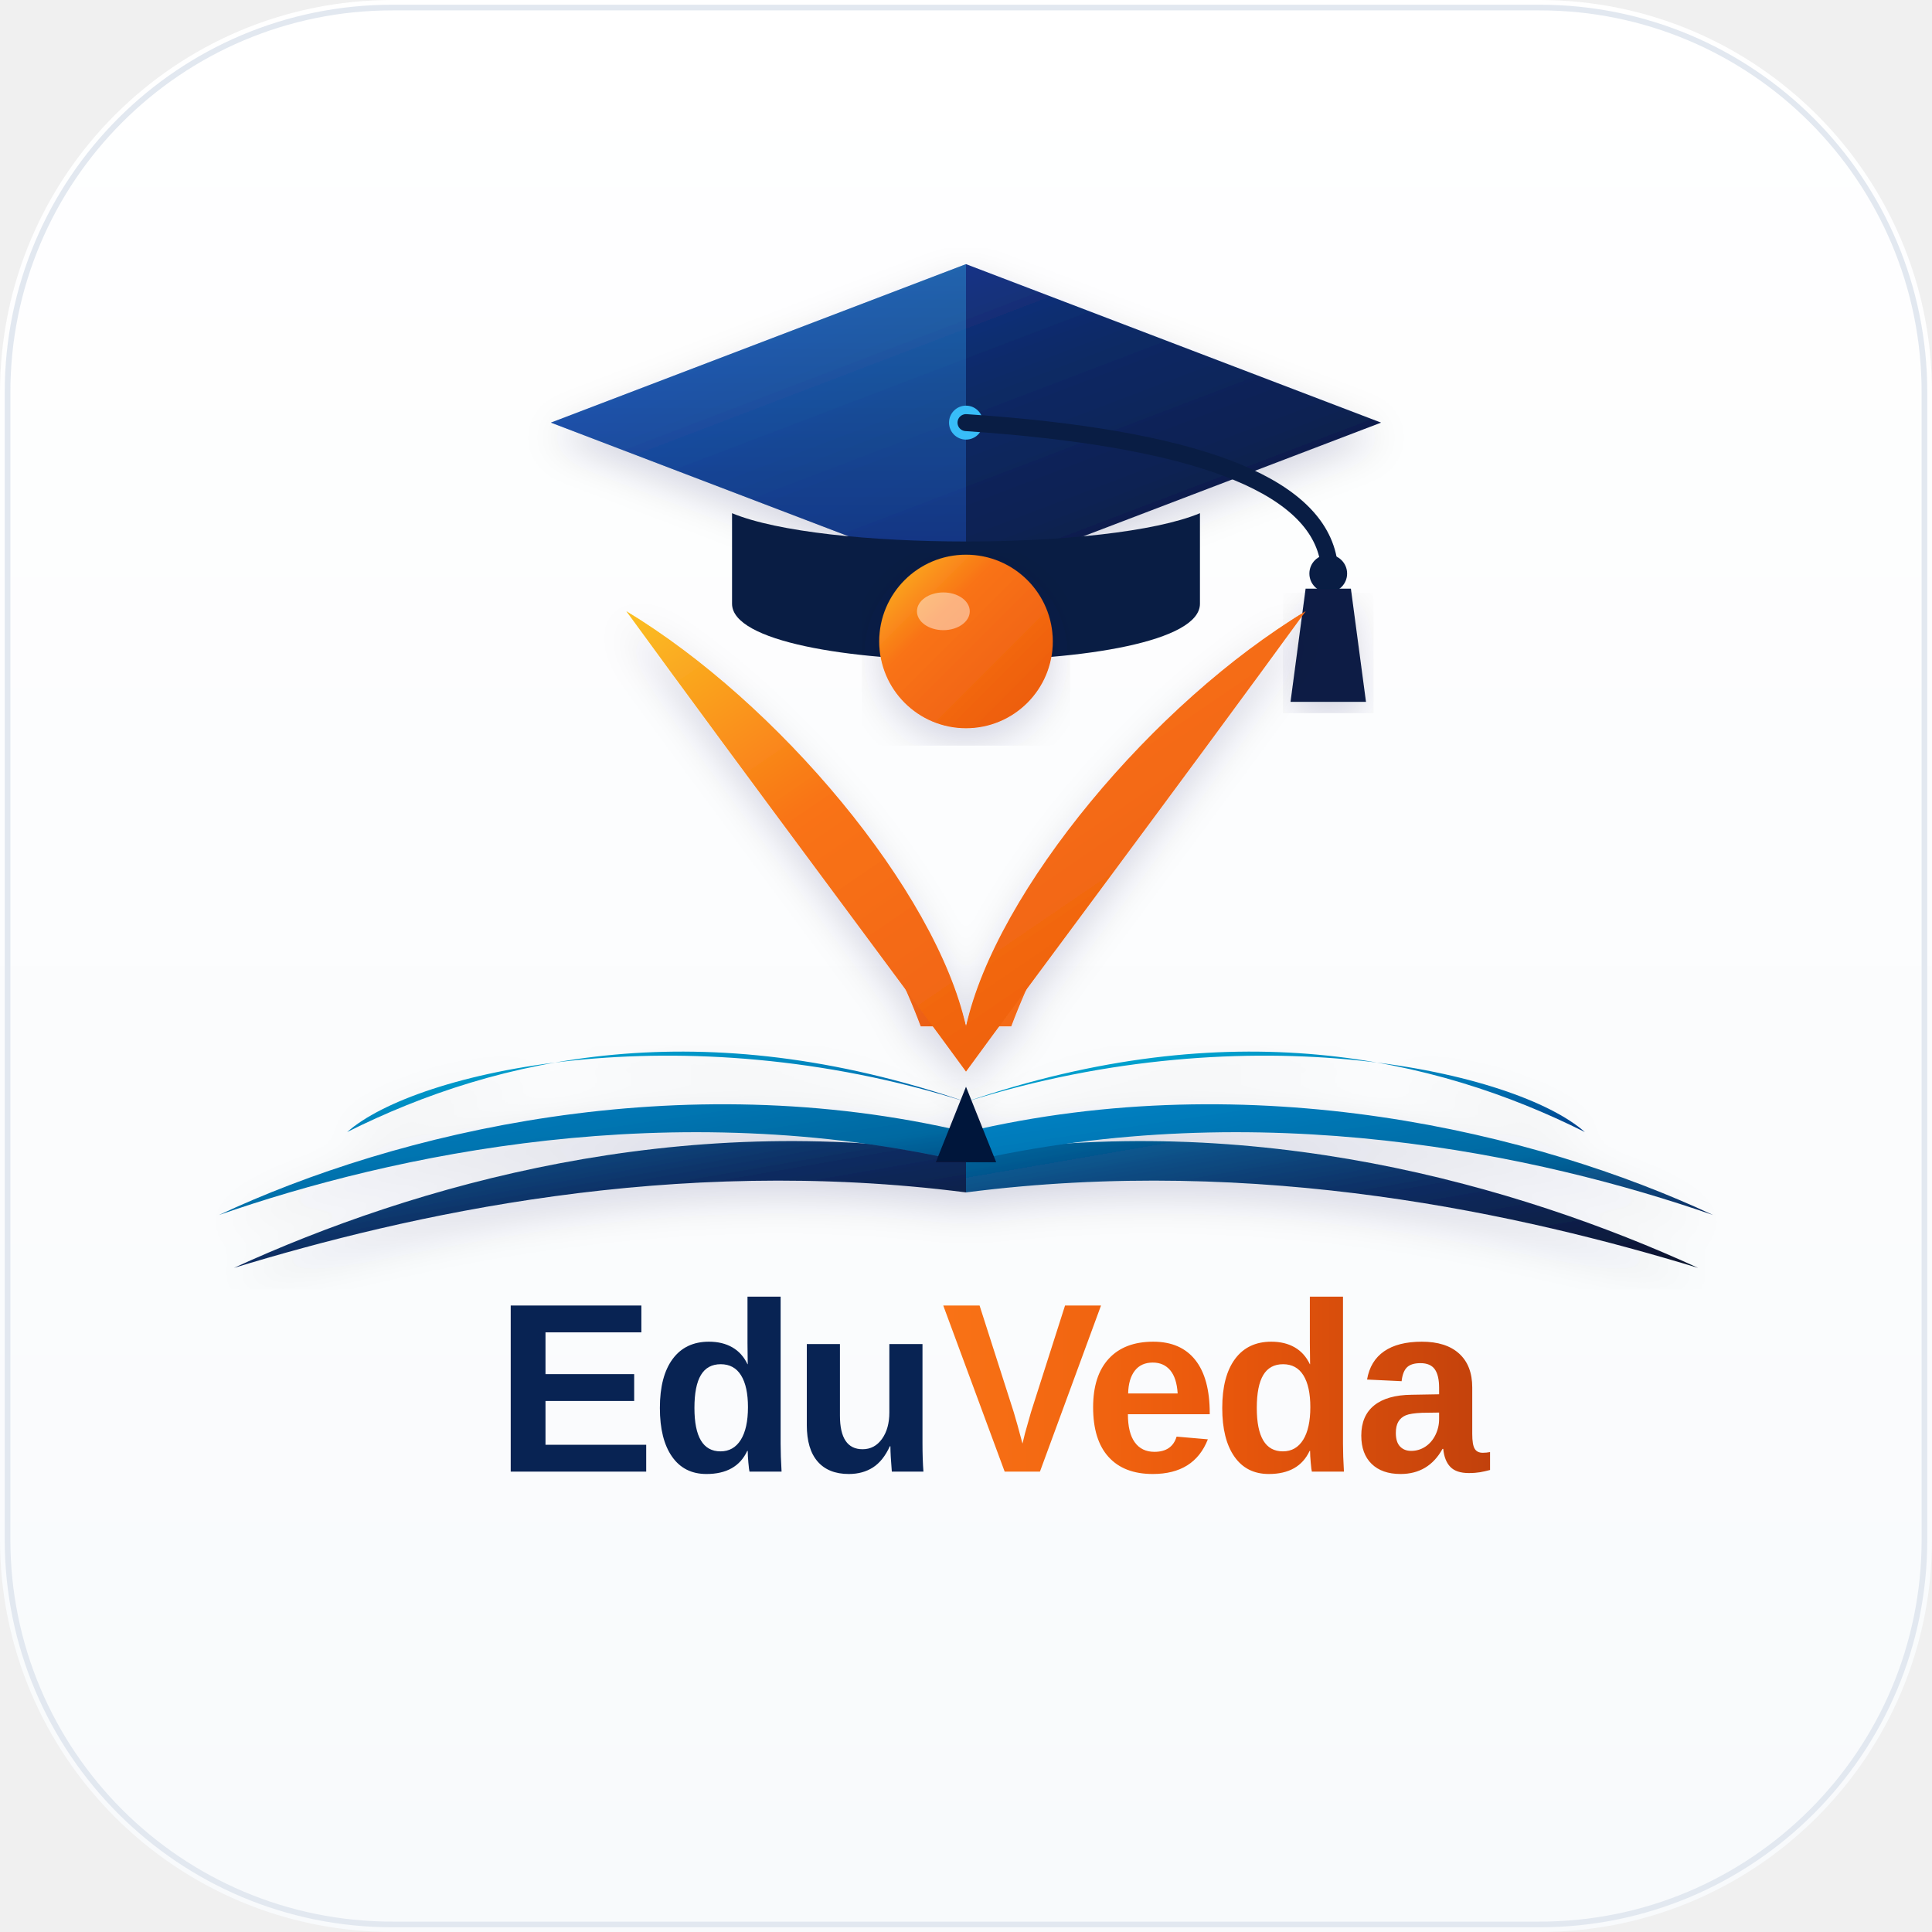
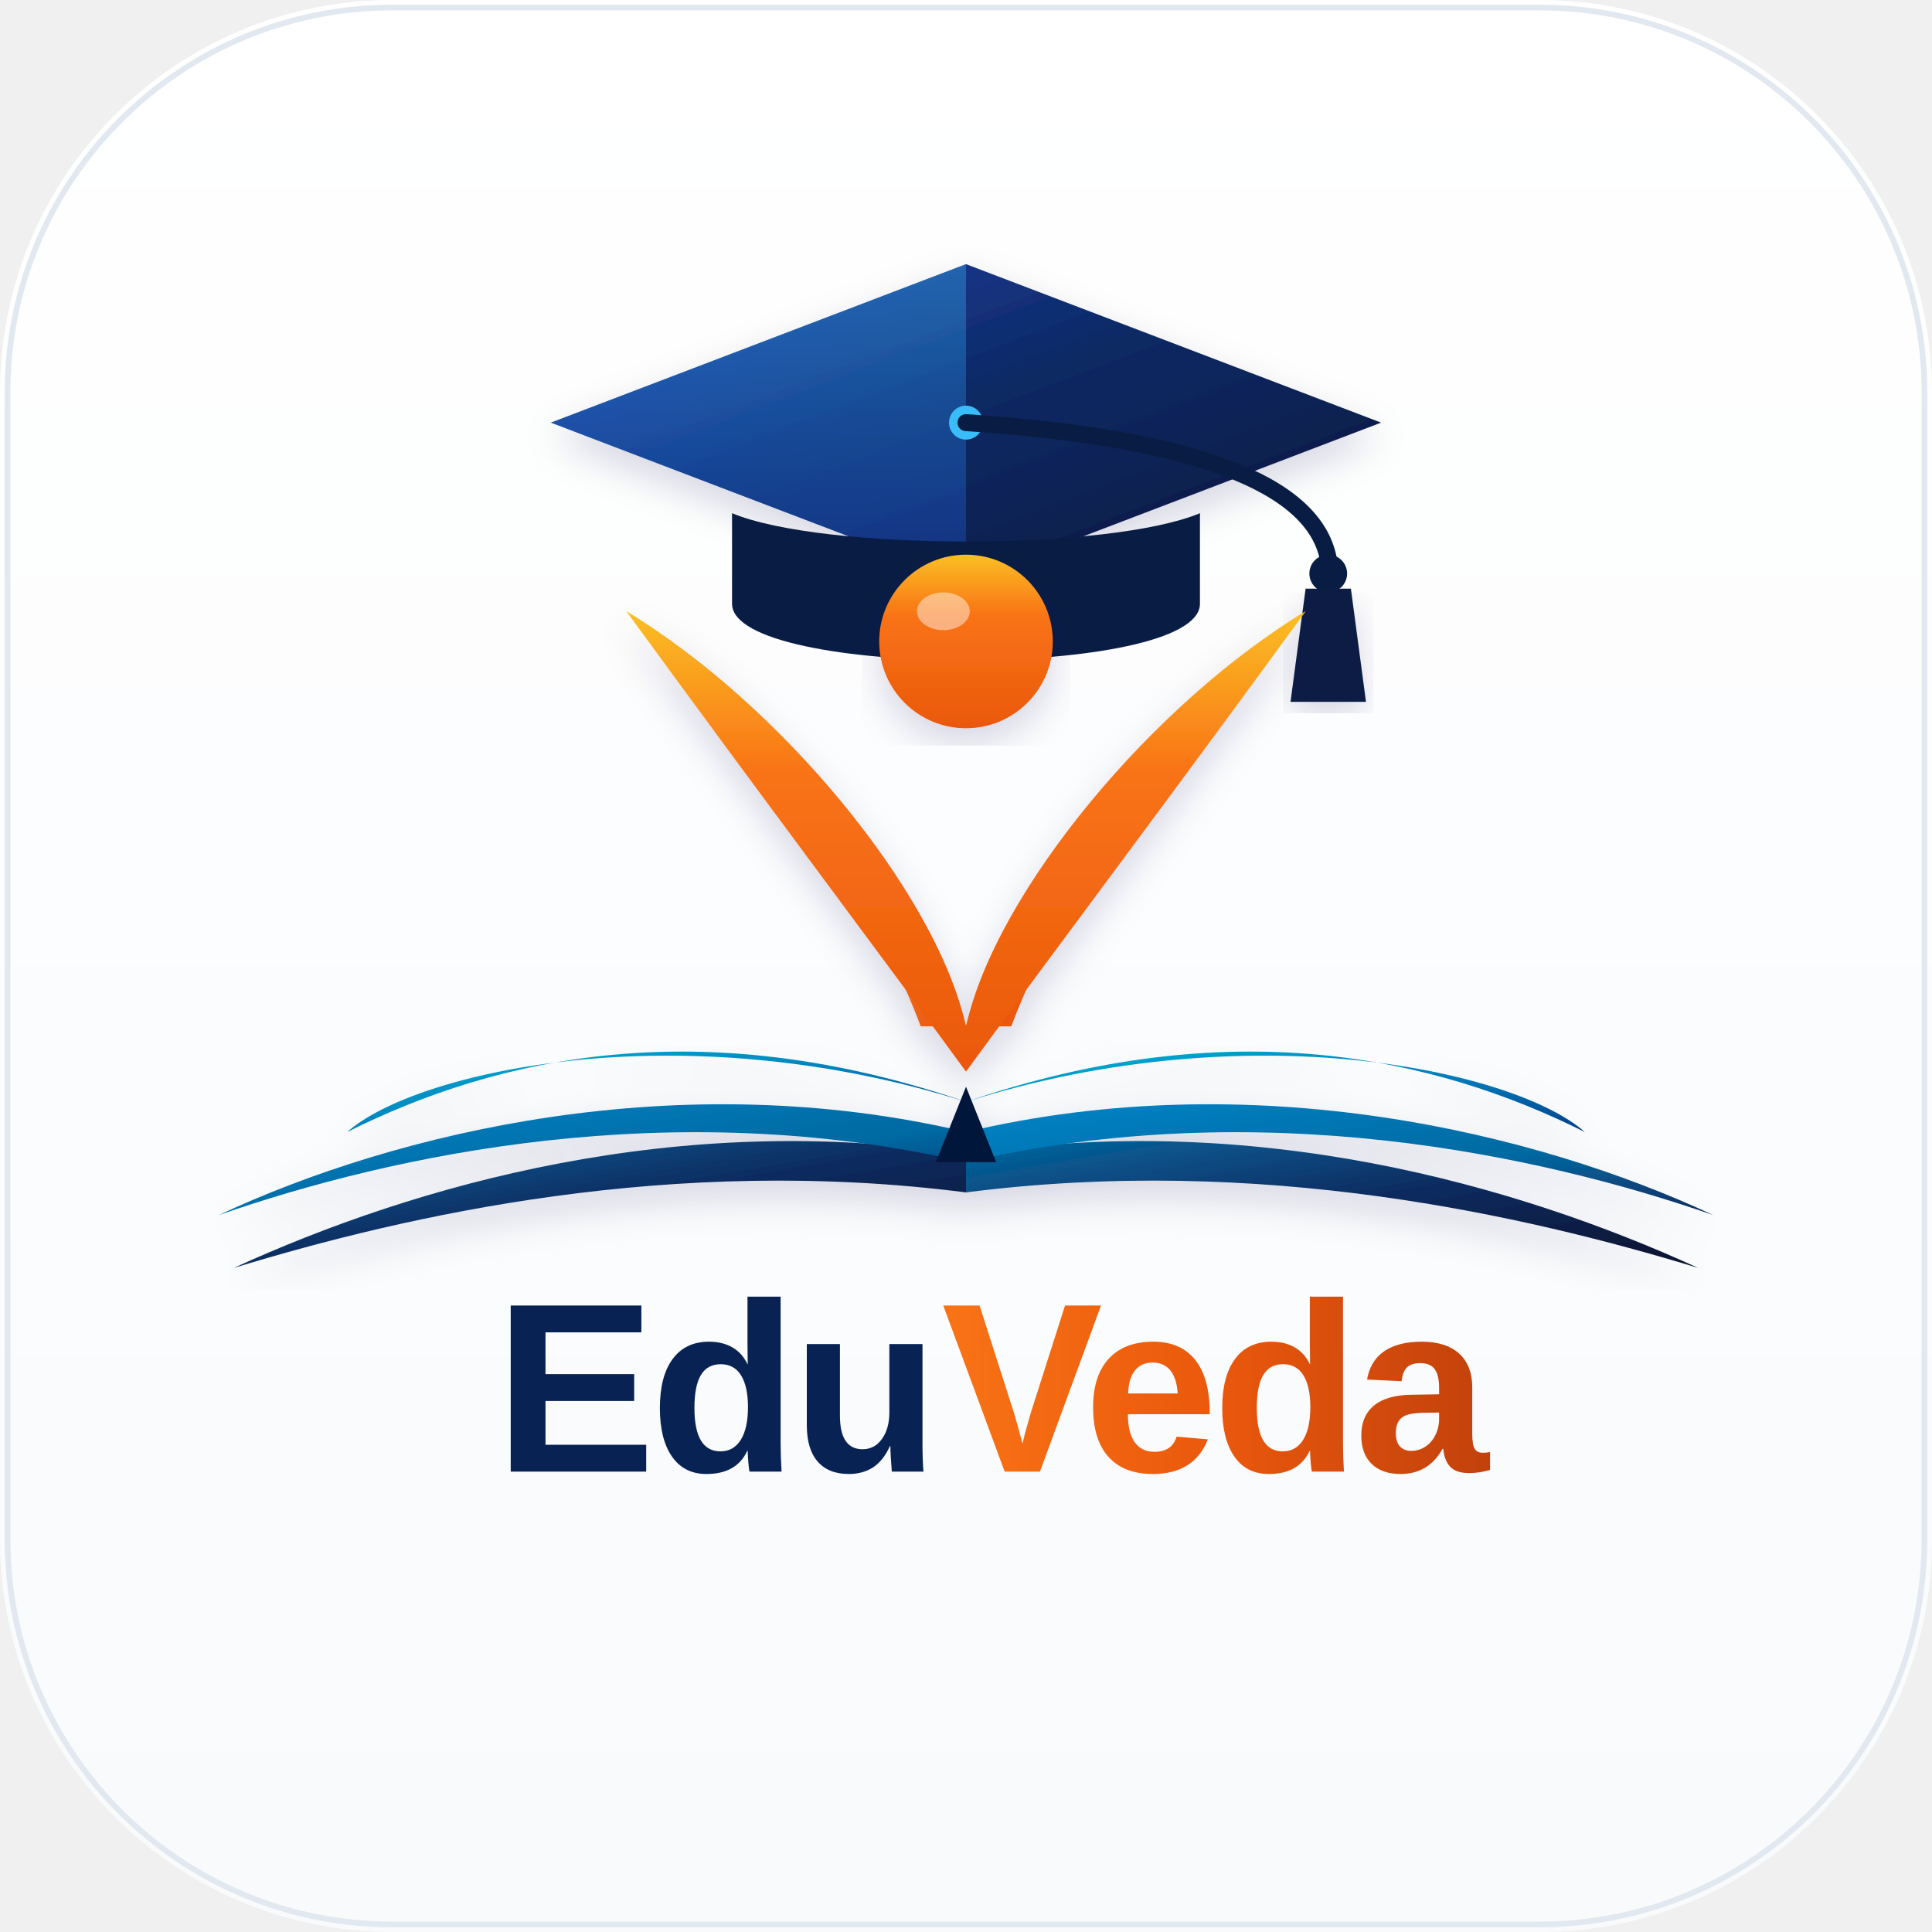
<svg xmlns="http://www.w3.org/2000/svg" viewBox="0 0 512 512" width="512" height="512">
  <defs>
    <linearGradient id="cardBg" x1="0%" y1="0%" x2="0%" y2="100%">
      <stop offset="0%" stop-color="#ffffff" />
      <stop offset="100%" stop-color="#f8fafc" />
    </linearGradient>
    <linearGradient id="capGradient" x1="0%" y1="0%" x2="100%" y2="100%">
      <stop offset="0%" stop-color="#1e40af" />
      <stop offset="45%" stop-color="#0e2a66" />
      <stop offset="100%" stop-color="#06163a" />
    </linearGradient>
    <linearGradient id="capHighlight" x1="0%" y1="0%" x2="0%" y2="100%">
      <stop offset="0%" stop-color="#38bdf8" />
      <stop offset="100%" stop-color="#1d4ed8" />
    </linearGradient>
-     <linearGradient id="orangeStudent" x1="0%" y1="0%" x2="100%" y2="100%">
+     <linearGradient id="orangeStudent" x1="0%" y1="0%" x2="0%" y2="100%">
      <stop offset="0%" stop-color="#fbbf24" />
      <stop offset="35%" stop-color="#f97316" />
      <stop offset="100%" stop-color="#ea580c" />
    </linearGradient>
    <linearGradient id="orangeBodyLight" x1="0%" y1="0%" x2="100%" y2="100%">
      <stop offset="0%" stop-color="#fde047" />
      <stop offset="50%" stop-color="#fb923c" />
      <stop offset="100%" stop-color="#ea580c" />
    </linearGradient>
    <linearGradient id="bookLayerTop" x1="0%" y1="0%" x2="100%" y2="100%">
      <stop offset="0%" stop-color="#00b4d8" />
      <stop offset="60%" stop-color="#0077b6" />
      <stop offset="100%" stop-color="#023e8a" />
    </linearGradient>
    <linearGradient id="bookLayerMid" x1="0%" y1="0%" x2="100%" y2="100%">
      <stop offset="0%" stop-color="#0284c7" />
      <stop offset="60%" stop-color="#0369a1" />
      <stop offset="100%" stop-color="#0f2b60" />
    </linearGradient>
    <linearGradient id="bookLayerBottom" x1="0%" y1="0%" x2="100%" y2="100%">
      <stop offset="0%" stop-color="#0369a1" />
      <stop offset="50%" stop-color="#0f2b60" />
      <stop offset="100%" stop-color="#06122c" />
    </linearGradient>
    <linearGradient id="textVedaGrad" x1="0%" y1="0%" x2="100%" y2="0%">
      <stop offset="0%" stop-color="#f97316" />
      <stop offset="50%" stop-color="#ea580c" />
      <stop offset="100%" stop-color="#c2410c" />
    </linearGradient>
    <filter id="softCardShadow" x="-10%" y="-10%" width="120%" height="120%">
      <feDropShadow dx="0" dy="8" stdDeviation="12" flood-color="#0f172a" flood-opacity="0.10" />
    </filter>
    <filter id="elementShadow" x="-10%" y="-10%" width="120%" height="120%">
      <feDropShadow dx="0" dy="4" stdDeviation="5" flood-color="#071b4a" flood-opacity="0.16" />
    </filter>
  </defs>
  <rect width="512" height="512" rx="104" fill="url(#cardBg)" />
  <rect x="2" y="2" width="508" height="508" rx="102" fill="none" stroke="#e2e8f0" stroke-width="1.5" />
  <g transform="translate(0, -6)">
    <polygon points="256,76 366,118 256,160 146,118" fill="url(#capGradient)" filter="url(#elementShadow)" />
    <polygon points="256,76 146,118 256,160 256,76" fill="url(#capHighlight)" opacity="0.35" />
    <path d="M 194,142 L 194,166 C 194,186 318,186 318,166 L 318,142 C 294,152 218,152 194,142 Z" fill="#091d44" />
    <circle cx="256" cy="118" r="4.5" fill="#38bdf8" />
    <path d="M 256,118 Q 346,124 352,154" fill="none" stroke="#091d44" stroke-width="4.5" stroke-linecap="round" />
    <circle cx="352" cy="158" r="5" fill="#091d44" />
    <path d="M 346,162 L 358,162 L 362,192 L 342,192 Z" fill="#091d44" filter="url(#elementShadow)" />
    <circle cx="256" cy="176" r="23" fill="url(#orangeStudent)" filter="url(#elementShadow)" />
    <ellipse cx="250" cy="168" rx="7" ry="5" fill="#ffffff" opacity="0.45" />
    <g filter="url(#elementShadow)">
      <path d="M 166,168 C 196,186 244,236 256,278 L 244,278 C 226,230 186,188 166,168 Z" fill="url(#orangeBodyLight)" />
      <path d="M 346,168 C 316,186 268,236 256,278 L 268,278 C 286,230 326,188 346,168 Z" fill="url(#orangeStudent)" />
      <path d="M 166,168 C 206,192 248,242 256,278 C 264,242 306,192 346,168 C 314,212 272,268 256,290 C 240,268 198,212 166,168 Z" fill="url(#orangeStudent)" />
    </g>
    <g filter="url(#elementShadow)">
      <path d="M 256,312 C 180,300 110,320 62,342 C 108,328 178,312 256,322 Z" fill="url(#bookLayerBottom)" />
      <path d="M 256,312 C 332,300 402,320 450,342 C 404,328 334,312 256,322 Z" fill="url(#bookLayerBottom)" />
      <path d="M 256,306 C 180,288 105,306 58,328 C 104,312 178,296 256,314 Z" fill="url(#bookLayerMid)" />
      <path d="M 256,306 C 332,288 407,306 454,328 C 408,312 334,296 256,314 Z" fill="url(#bookLayerMid)" />
      <path d="M 256,298 C 180,274 110,290 92,306 C 132,286 186,274 256,298 Z" fill="url(#bookLayerTop)" />
      <path d="M 256,298 C 332,274 402,290 420,306 C 380,286 326,274 256,298 Z" fill="url(#bookLayerTop)" />
      <polygon points="256,294 248,314 264,314" fill="#06163a" />
    </g>
    <g transform="translate(256, 396)">
      <text x="-66" y="0" text-anchor="middle" font-family="-apple-system, BlinkMacSystemFont, 'Plus Jakarta Sans', 'Segoe UI', Arial, sans-serif" font-weight="900" font-size="64" letter-spacing="-1.5" fill="#082353">Edu</text>
      <text x="66" y="0" text-anchor="middle" font-family="-apple-system, BlinkMacSystemFont, 'Plus Jakarta Sans', 'Segoe UI', Arial, sans-serif" font-weight="900" font-size="64" letter-spacing="-1.5" fill="url(#textVedaGrad)">Veda</text>
    </g>
  </g>
</svg>
